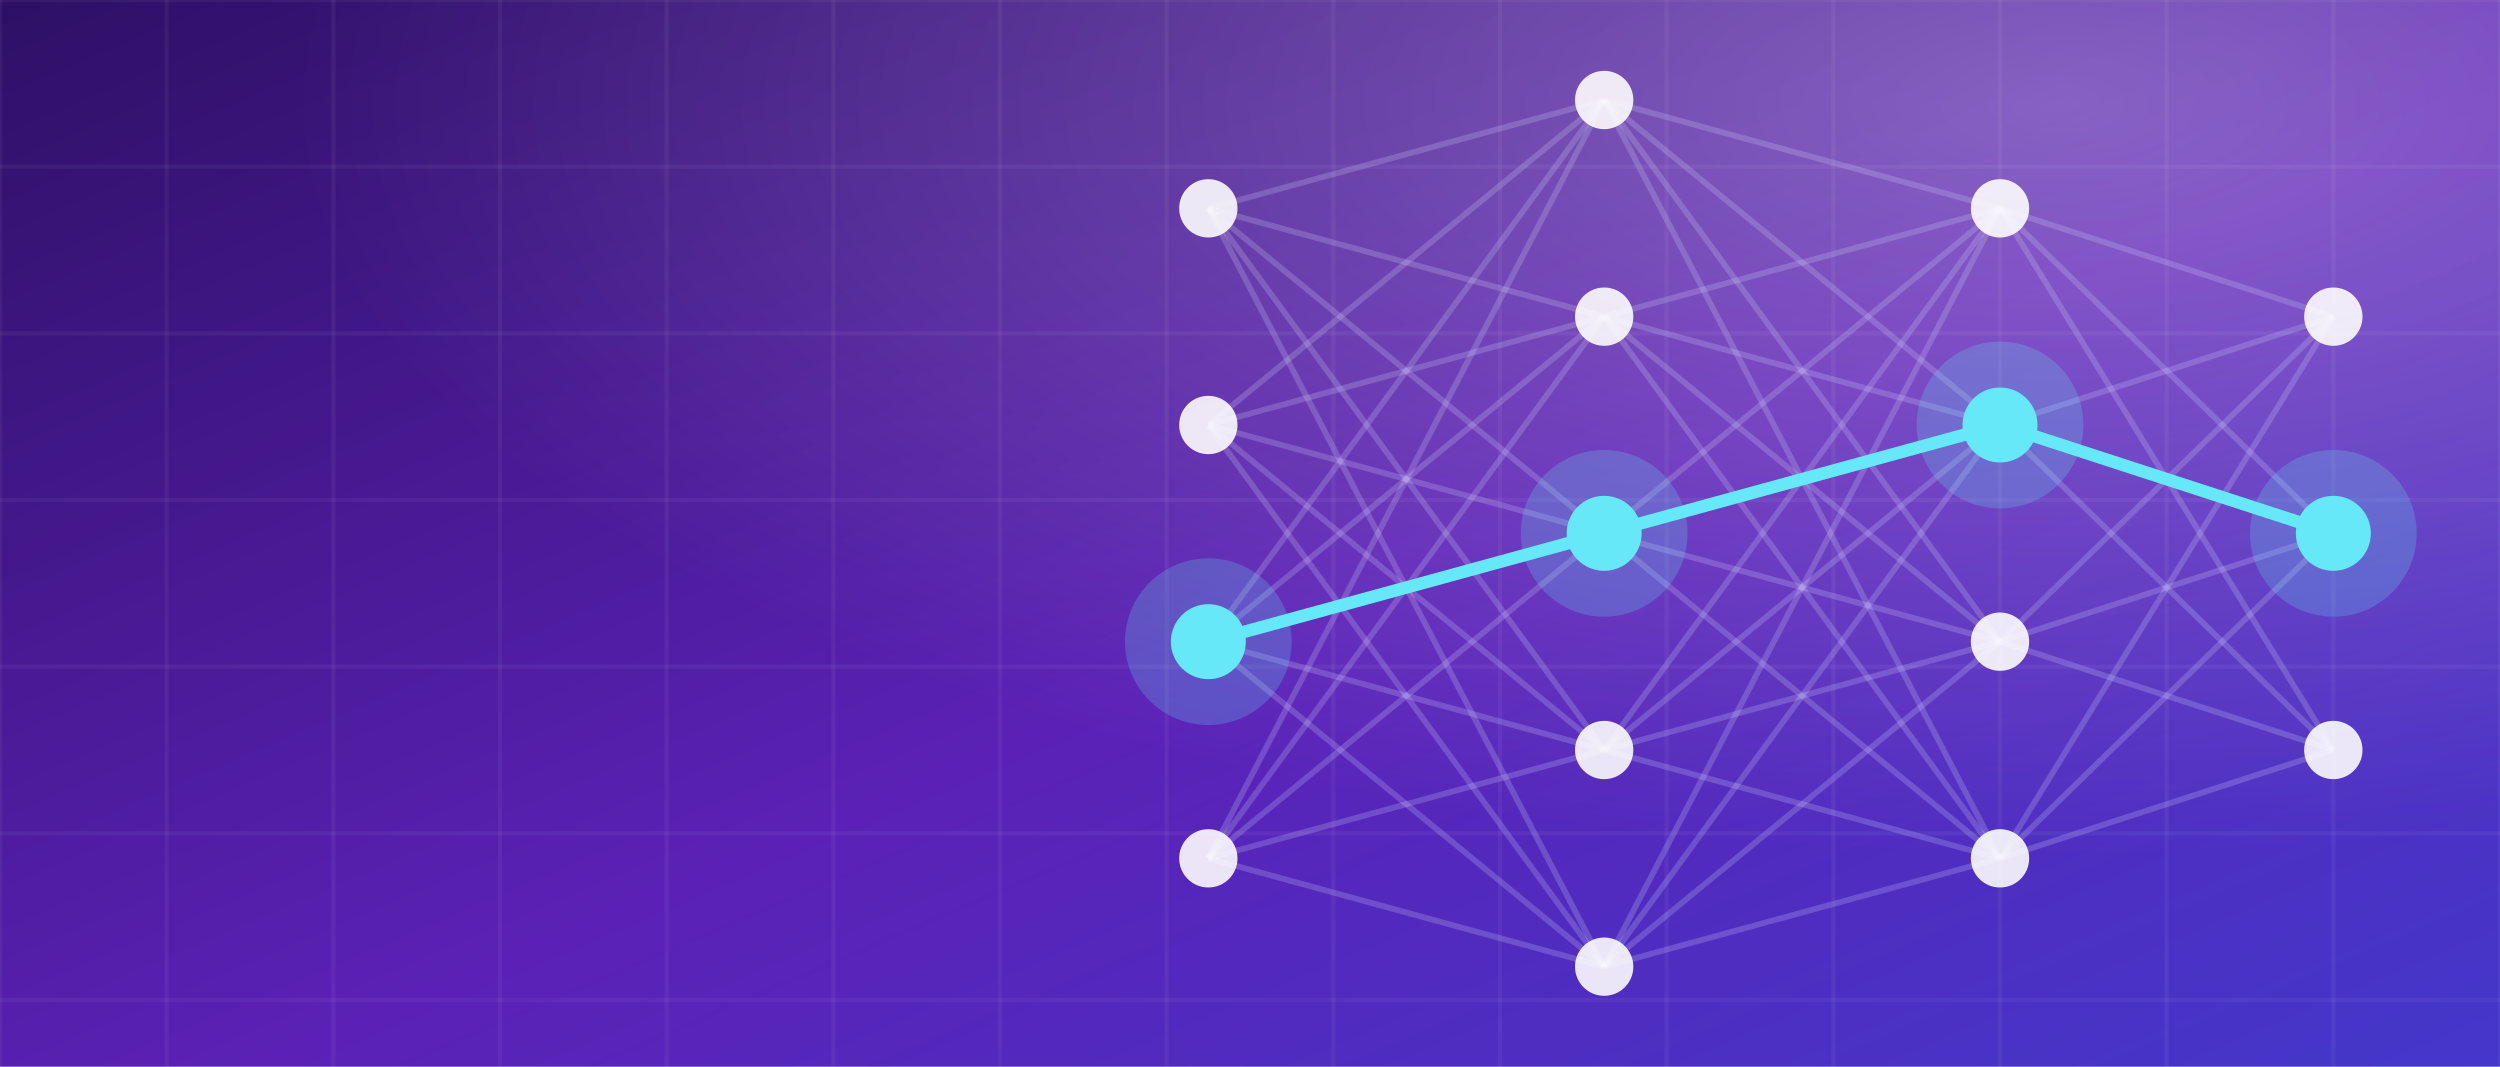
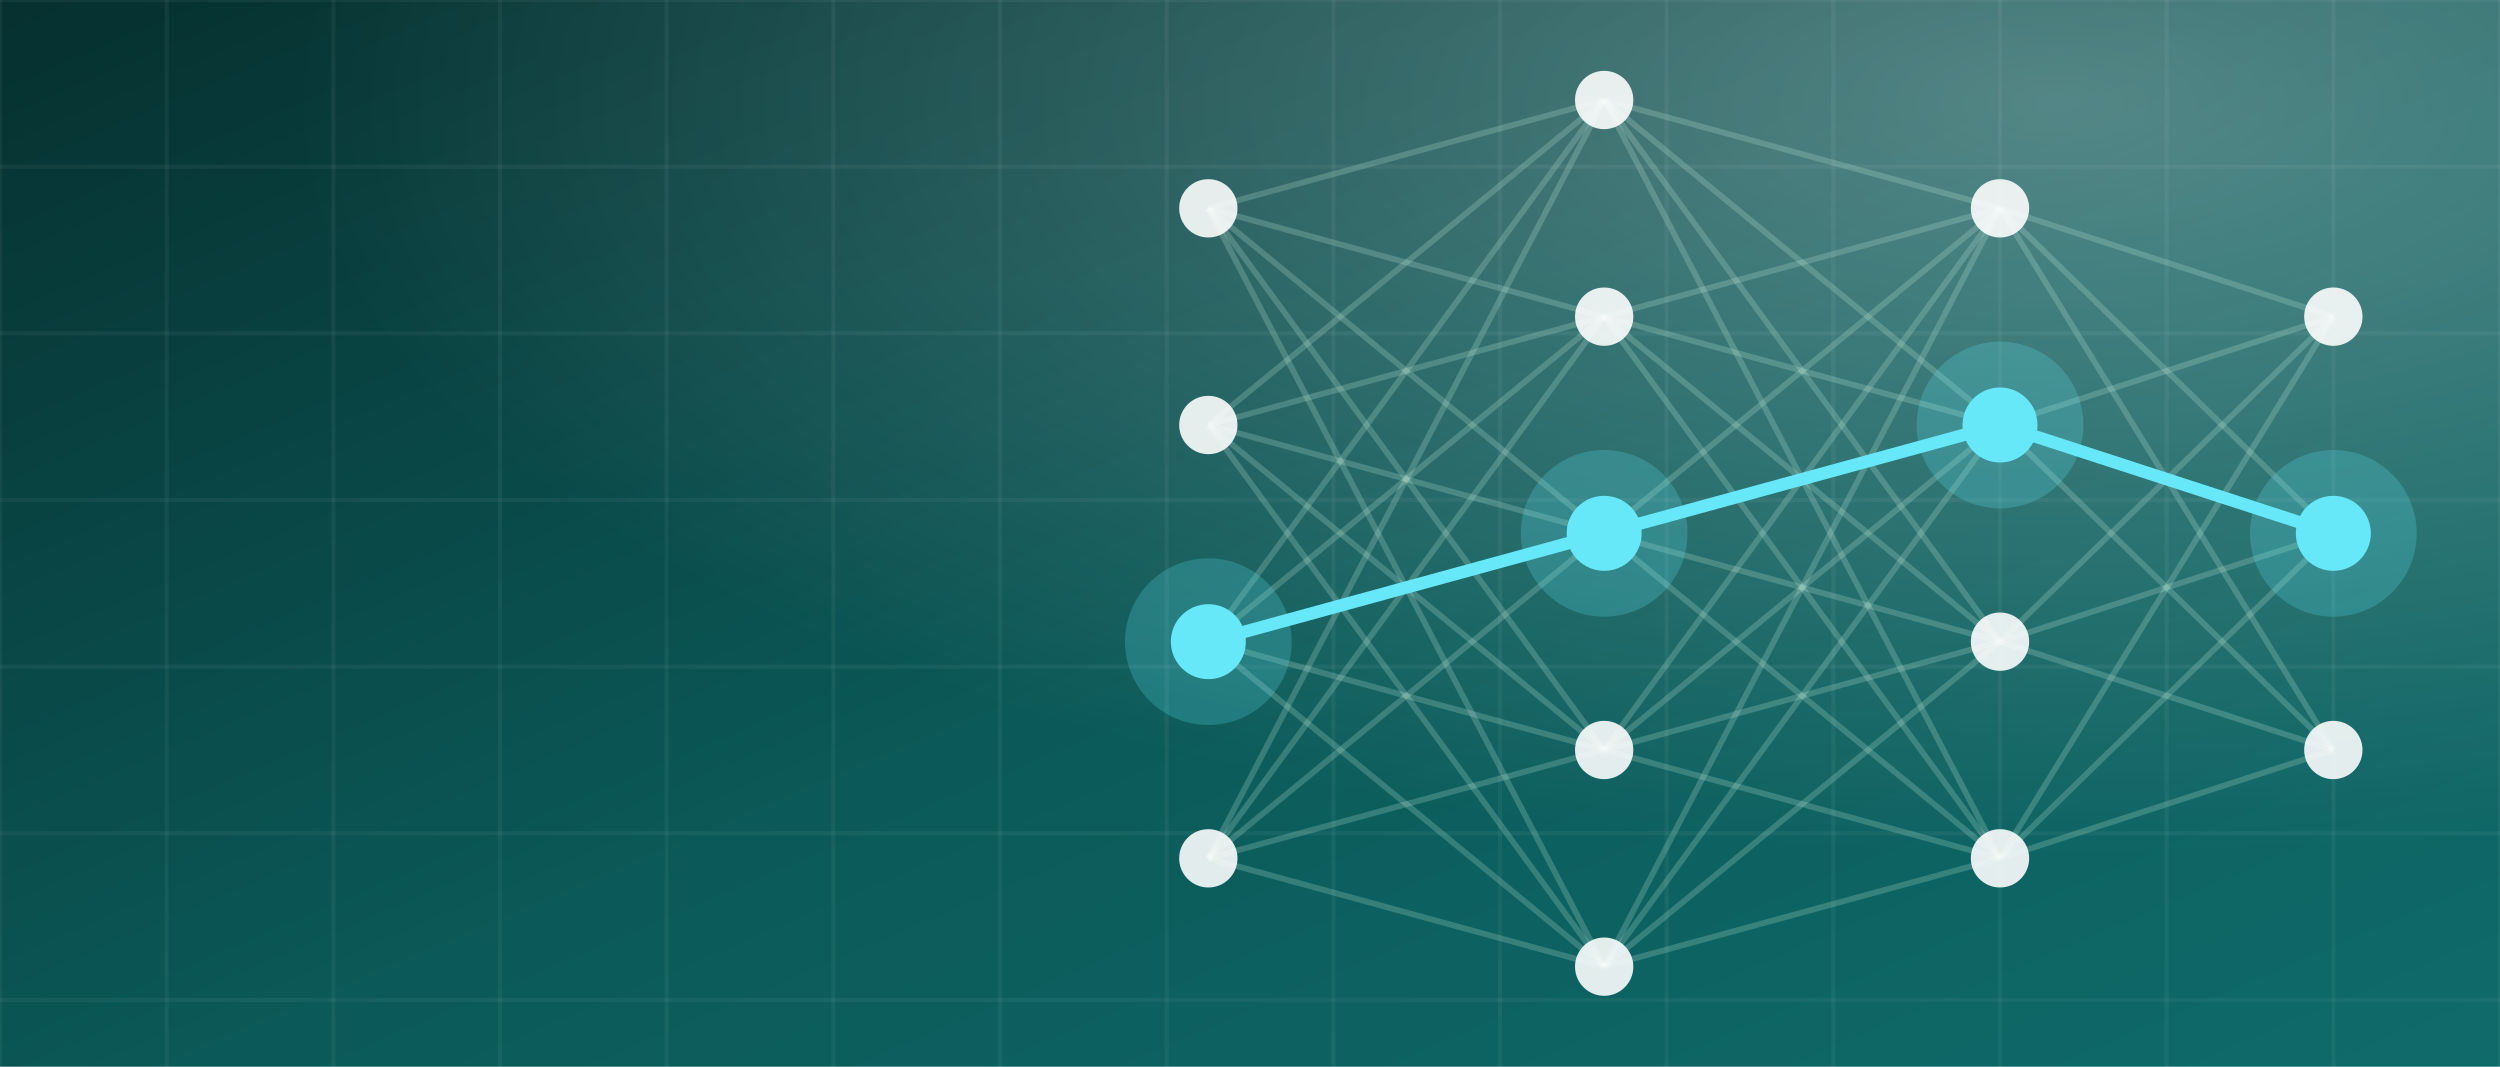
<svg xmlns="http://www.w3.org/2000/svg" viewBox="0 0 600 256" preserveAspectRatio="xMidYMid slice" aria-hidden="true">
  <defs>
    <linearGradient id="bg" x1="0" y1="0" x2="1" y2="1">
-       <stop offset="0" stop-color="#2e1065" />
-       <stop offset=".55" stop-color="#5b21b6" />
-       <stop offset="1" stop-color="#4338ca" />
+       <stop offset="0" stop-color="#06302f" />
+       <stop offset=".55" stop-color="#0b5a59" />
+       <stop offset="1" stop-color="#0f6b6a" />
    </linearGradient>
    <radialGradient id="glow" cx=".82" cy=".1" r=".7">
      <stop offset="0" stop-color="#fff" stop-opacity=".30" />
      <stop offset="1" stop-color="#fff" stop-opacity="0" />
    </radialGradient>
  </defs>
  <rect width="600" height="256" fill="url(#bg)" />
  <rect width="600" height="256" fill="url(#glow)" />
  <g stroke="#fff" stroke-opacity="0.05" stroke-width="1" fill="none">
    <path d="M0 0V256" />
    <path d="M40 0V256" />
    <path d="M80 0V256" />
    <path d="M120 0V256" />
    <path d="M160 0V256" />
    <path d="M200 0V256" />
    <path d="M240 0V256" />
    <path d="M280 0V256" />
    <path d="M320 0V256" />
    <path d="M360 0V256" />
    <path d="M400 0V256" />
    <path d="M440 0V256" />
    <path d="M480 0V256" />
    <path d="M520 0V256" />
    <path d="M560 0V256" />
    <path d="M600 0V256" />
    <path d="M0 0H600" />
    <path d="M0 40H600" />
    <path d="M0 80H600" />
    <path d="M0 120H600" />
    <path d="M0 160H600" />
    <path d="M0 200H600" />
    <path d="M0 240H600" />
  </g>
-   <path d="M290 50L385 24" stroke="#ddd6fe" stroke-opacity=".22" stroke-width="1.4" />
-   <path d="M290 50L385 76" stroke="#ddd6fe" stroke-opacity=".22" stroke-width="1.4" />
-   <path d="M290 50L385 128" stroke="#ddd6fe" stroke-opacity=".22" stroke-width="1.4" />
-   <path d="M290 50L385 180" stroke="#ddd6fe" stroke-opacity=".22" stroke-width="1.4" />
-   <path d="M290 50L385 232" stroke="#ddd6fe" stroke-opacity=".22" stroke-width="1.4" />
-   <path d="M290 102L385 24" stroke="#ddd6fe" stroke-opacity=".22" stroke-width="1.4" />
-   <path d="M290 102L385 76" stroke="#ddd6fe" stroke-opacity=".22" stroke-width="1.4" />
-   <path d="M290 102L385 128" stroke="#ddd6fe" stroke-opacity=".22" stroke-width="1.4" />
-   <path d="M290 102L385 180" stroke="#ddd6fe" stroke-opacity=".22" stroke-width="1.4" />
-   <path d="M290 102L385 232" stroke="#ddd6fe" stroke-opacity=".22" stroke-width="1.4" />
-   <path d="M290 154L385 24" stroke="#ddd6fe" stroke-opacity=".22" stroke-width="1.4" />
-   <path d="M290 154L385 76" stroke="#ddd6fe" stroke-opacity=".22" stroke-width="1.4" />
-   <path d="M290 154L385 128" stroke="#ddd6fe" stroke-opacity=".22" stroke-width="1.4" />
-   <path d="M290 154L385 180" stroke="#ddd6fe" stroke-opacity=".22" stroke-width="1.4" />
-   <path d="M290 154L385 232" stroke="#ddd6fe" stroke-opacity=".22" stroke-width="1.4" />
-   <path d="M290 206L385 24" stroke="#ddd6fe" stroke-opacity=".22" stroke-width="1.4" />
-   <path d="M290 206L385 76" stroke="#ddd6fe" stroke-opacity=".22" stroke-width="1.4" />
-   <path d="M290 206L385 128" stroke="#ddd6fe" stroke-opacity=".22" stroke-width="1.4" />
-   <path d="M290 206L385 180" stroke="#ddd6fe" stroke-opacity=".22" stroke-width="1.4" />
-   <path d="M290 206L385 232" stroke="#ddd6fe" stroke-opacity=".22" stroke-width="1.4" />
-   <path d="M385 24L480 50" stroke="#ddd6fe" stroke-opacity=".22" stroke-width="1.4" />
-   <path d="M385 24L480 102" stroke="#ddd6fe" stroke-opacity=".22" stroke-width="1.4" />
-   <path d="M385 24L480 154" stroke="#ddd6fe" stroke-opacity=".22" stroke-width="1.4" />
-   <path d="M385 24L480 206" stroke="#ddd6fe" stroke-opacity=".22" stroke-width="1.4" />
-   <path d="M385 76L480 50" stroke="#ddd6fe" stroke-opacity=".22" stroke-width="1.4" />
-   <path d="M385 76L480 102" stroke="#ddd6fe" stroke-opacity=".22" stroke-width="1.4" />
-   <path d="M385 76L480 154" stroke="#ddd6fe" stroke-opacity=".22" stroke-width="1.4" />
-   <path d="M385 76L480 206" stroke="#ddd6fe" stroke-opacity=".22" stroke-width="1.4" />
-   <path d="M385 128L480 50" stroke="#ddd6fe" stroke-opacity=".22" stroke-width="1.4" />
-   <path d="M385 128L480 102" stroke="#ddd6fe" stroke-opacity=".22" stroke-width="1.4" />
-   <path d="M385 128L480 154" stroke="#ddd6fe" stroke-opacity=".22" stroke-width="1.4" />
-   <path d="M385 128L480 206" stroke="#ddd6fe" stroke-opacity=".22" stroke-width="1.4" />
-   <path d="M385 180L480 50" stroke="#ddd6fe" stroke-opacity=".22" stroke-width="1.4" />
-   <path d="M385 180L480 102" stroke="#ddd6fe" stroke-opacity=".22" stroke-width="1.4" />
-   <path d="M385 180L480 154" stroke="#ddd6fe" stroke-opacity=".22" stroke-width="1.4" />
-   <path d="M385 180L480 206" stroke="#ddd6fe" stroke-opacity=".22" stroke-width="1.4" />
-   <path d="M385 232L480 50" stroke="#ddd6fe" stroke-opacity=".22" stroke-width="1.4" />
-   <path d="M385 232L480 102" stroke="#ddd6fe" stroke-opacity=".22" stroke-width="1.4" />
-   <path d="M385 232L480 154" stroke="#ddd6fe" stroke-opacity=".22" stroke-width="1.4" />
-   <path d="M385 232L480 206" stroke="#ddd6fe" stroke-opacity=".22" stroke-width="1.4" />
-   <path d="M480 50L560 76" stroke="#ddd6fe" stroke-opacity=".22" stroke-width="1.4" />
-   <path d="M480 50L560 128" stroke="#ddd6fe" stroke-opacity=".22" stroke-width="1.4" />
-   <path d="M480 50L560 180" stroke="#ddd6fe" stroke-opacity=".22" stroke-width="1.4" />
-   <path d="M480 102L560 76" stroke="#ddd6fe" stroke-opacity=".22" stroke-width="1.4" />
-   <path d="M480 102L560 128" stroke="#ddd6fe" stroke-opacity=".22" stroke-width="1.4" />
-   <path d="M480 102L560 180" stroke="#ddd6fe" stroke-opacity=".22" stroke-width="1.4" />
-   <path d="M480 154L560 76" stroke="#ddd6fe" stroke-opacity=".22" stroke-width="1.4" />
-   <path d="M480 154L560 128" stroke="#ddd6fe" stroke-opacity=".22" stroke-width="1.4" />
-   <path d="M480 154L560 180" stroke="#ddd6fe" stroke-opacity=".22" stroke-width="1.4" />
-   <path d="M480 206L560 76" stroke="#ddd6fe" stroke-opacity=".22" stroke-width="1.4" />
-   <path d="M480 206L560 128" stroke="#ddd6fe" stroke-opacity=".22" stroke-width="1.4" />
-   <path d="M480 206L560 180" stroke="#ddd6fe" stroke-opacity=".22" stroke-width="1.4" />
+   <path d="M290 50L385 24" stroke="#c8f0e2" stroke-opacity=".22" stroke-width="1.4" />
+   <path d="M290 50L385 76" stroke="#c8f0e2" stroke-opacity=".22" stroke-width="1.4" />
+   <path d="M290 50L385 128" stroke="#c8f0e2" stroke-opacity=".22" stroke-width="1.4" />
+   <path d="M290 50L385 180" stroke="#c8f0e2" stroke-opacity=".22" stroke-width="1.4" />
+   <path d="M290 50L385 232" stroke="#c8f0e2" stroke-opacity=".22" stroke-width="1.4" />
+   <path d="M290 102L385 24" stroke="#c8f0e2" stroke-opacity=".22" stroke-width="1.4" />
+   <path d="M290 102L385 76" stroke="#c8f0e2" stroke-opacity=".22" stroke-width="1.4" />
+   <path d="M290 102L385 128" stroke="#c8f0e2" stroke-opacity=".22" stroke-width="1.4" />
+   <path d="M290 102L385 180" stroke="#c8f0e2" stroke-opacity=".22" stroke-width="1.4" />
+   <path d="M290 102L385 232" stroke="#c8f0e2" stroke-opacity=".22" stroke-width="1.4" />
+   <path d="M290 154L385 24" stroke="#c8f0e2" stroke-opacity=".22" stroke-width="1.4" />
+   <path d="M290 154L385 76" stroke="#c8f0e2" stroke-opacity=".22" stroke-width="1.4" />
+   <path d="M290 154L385 128" stroke="#c8f0e2" stroke-opacity=".22" stroke-width="1.4" />
+   <path d="M290 154L385 180" stroke="#c8f0e2" stroke-opacity=".22" stroke-width="1.4" />
+   <path d="M290 154L385 232" stroke="#c8f0e2" stroke-opacity=".22" stroke-width="1.4" />
+   <path d="M290 206L385 24" stroke="#c8f0e2" stroke-opacity=".22" stroke-width="1.4" />
+   <path d="M290 206L385 76" stroke="#c8f0e2" stroke-opacity=".22" stroke-width="1.4" />
+   <path d="M290 206L385 128" stroke="#c8f0e2" stroke-opacity=".22" stroke-width="1.4" />
+   <path d="M290 206L385 180" stroke="#c8f0e2" stroke-opacity=".22" stroke-width="1.4" />
+   <path d="M290 206L385 232" stroke="#c8f0e2" stroke-opacity=".22" stroke-width="1.4" />
+   <path d="M385 24L480 50" stroke="#c8f0e2" stroke-opacity=".22" stroke-width="1.4" />
+   <path d="M385 24L480 102" stroke="#c8f0e2" stroke-opacity=".22" stroke-width="1.4" />
+   <path d="M385 24L480 154" stroke="#c8f0e2" stroke-opacity=".22" stroke-width="1.4" />
+   <path d="M385 24L480 206" stroke="#c8f0e2" stroke-opacity=".22" stroke-width="1.4" />
+   <path d="M385 76L480 50" stroke="#c8f0e2" stroke-opacity=".22" stroke-width="1.4" />
+   <path d="M385 76L480 102" stroke="#c8f0e2" stroke-opacity=".22" stroke-width="1.4" />
+   <path d="M385 76L480 154" stroke="#c8f0e2" stroke-opacity=".22" stroke-width="1.4" />
+   <path d="M385 76L480 206" stroke="#c8f0e2" stroke-opacity=".22" stroke-width="1.4" />
+   <path d="M385 128L480 50" stroke="#c8f0e2" stroke-opacity=".22" stroke-width="1.4" />
+   <path d="M385 128L480 102" stroke="#c8f0e2" stroke-opacity=".22" stroke-width="1.4" />
+   <path d="M385 128L480 154" stroke="#c8f0e2" stroke-opacity=".22" stroke-width="1.4" />
+   <path d="M385 128L480 206" stroke="#c8f0e2" stroke-opacity=".22" stroke-width="1.4" />
+   <path d="M385 180L480 50" stroke="#c8f0e2" stroke-opacity=".22" stroke-width="1.4" />
+   <path d="M385 180L480 102" stroke="#c8f0e2" stroke-opacity=".22" stroke-width="1.4" />
+   <path d="M385 180L480 154" stroke="#c8f0e2" stroke-opacity=".22" stroke-width="1.4" />
+   <path d="M385 180L480 206" stroke="#c8f0e2" stroke-opacity=".22" stroke-width="1.4" />
+   <path d="M385 232L480 50" stroke="#c8f0e2" stroke-opacity=".22" stroke-width="1.4" />
+   <path d="M385 232L480 102" stroke="#c8f0e2" stroke-opacity=".22" stroke-width="1.4" />
+   <path d="M385 232L480 154" stroke="#c8f0e2" stroke-opacity=".22" stroke-width="1.4" />
+   <path d="M385 232L480 206" stroke="#c8f0e2" stroke-opacity=".22" stroke-width="1.4" />
+   <path d="M480 50L560 76" stroke="#c8f0e2" stroke-opacity=".22" stroke-width="1.4" />
+   <path d="M480 50L560 128" stroke="#c8f0e2" stroke-opacity=".22" stroke-width="1.4" />
+   <path d="M480 50L560 180" stroke="#c8f0e2" stroke-opacity=".22" stroke-width="1.4" />
+   <path d="M480 102L560 76" stroke="#c8f0e2" stroke-opacity=".22" stroke-width="1.4" />
+   <path d="M480 102L560 128" stroke="#c8f0e2" stroke-opacity=".22" stroke-width="1.4" />
+   <path d="M480 102L560 180" stroke="#c8f0e2" stroke-opacity=".22" stroke-width="1.4" />
+   <path d="M480 154L560 76" stroke="#c8f0e2" stroke-opacity=".22" stroke-width="1.4" />
+   <path d="M480 154L560 128" stroke="#c8f0e2" stroke-opacity=".22" stroke-width="1.4" />
+   <path d="M480 154L560 180" stroke="#c8f0e2" stroke-opacity=".22" stroke-width="1.4" />
+   <path d="M480 206L560 76" stroke="#c8f0e2" stroke-opacity=".22" stroke-width="1.4" />
+   <path d="M480 206L560 128" stroke="#c8f0e2" stroke-opacity=".22" stroke-width="1.4" />
+   <path d="M480 206L560 180" stroke="#c8f0e2" stroke-opacity=".22" stroke-width="1.4" />
  <circle cx="290" cy="50" r="7" fill="#fff" fill-opacity="0.88" />
  <circle cx="290" cy="102" r="7" fill="#fff" fill-opacity="0.88" />
  <circle cx="290" cy="154" r="20" fill="#67e8f9" fill-opacity=".22" />
  <circle cx="290" cy="154" r="9" fill="#67e8f9" fill-opacity="1" />
  <circle cx="290" cy="206" r="7" fill="#fff" fill-opacity="0.88" />
  <circle cx="385" cy="24" r="7" fill="#fff" fill-opacity="0.88" />
  <circle cx="385" cy="76" r="7" fill="#fff" fill-opacity="0.88" />
  <circle cx="385" cy="128" r="20" fill="#67e8f9" fill-opacity=".22" />
  <circle cx="385" cy="128" r="9" fill="#67e8f9" fill-opacity="1" />
  <circle cx="385" cy="180" r="7" fill="#fff" fill-opacity="0.88" />
  <circle cx="385" cy="232" r="7" fill="#fff" fill-opacity="0.88" />
  <circle cx="480" cy="50" r="7" fill="#fff" fill-opacity="0.88" />
  <circle cx="480" cy="102" r="20" fill="#67e8f9" fill-opacity=".22" />
  <circle cx="480" cy="102" r="9" fill="#67e8f9" fill-opacity="1" />
  <circle cx="480" cy="154" r="7" fill="#fff" fill-opacity="0.88" />
  <circle cx="480" cy="206" r="7" fill="#fff" fill-opacity="0.88" />
  <circle cx="560" cy="76" r="7" fill="#fff" fill-opacity="0.88" />
  <circle cx="560" cy="128" r="20" fill="#67e8f9" fill-opacity=".22" />
  <circle cx="560" cy="128" r="9" fill="#67e8f9" fill-opacity="1" />
  <circle cx="560" cy="180" r="7" fill="#fff" fill-opacity="0.88" />
  <polyline fill="none" stroke="#67e8f9" stroke-width="3" stroke-linecap="round" stroke-linejoin="round" points="290,154 385,128 480,102 560,128" />
</svg>
